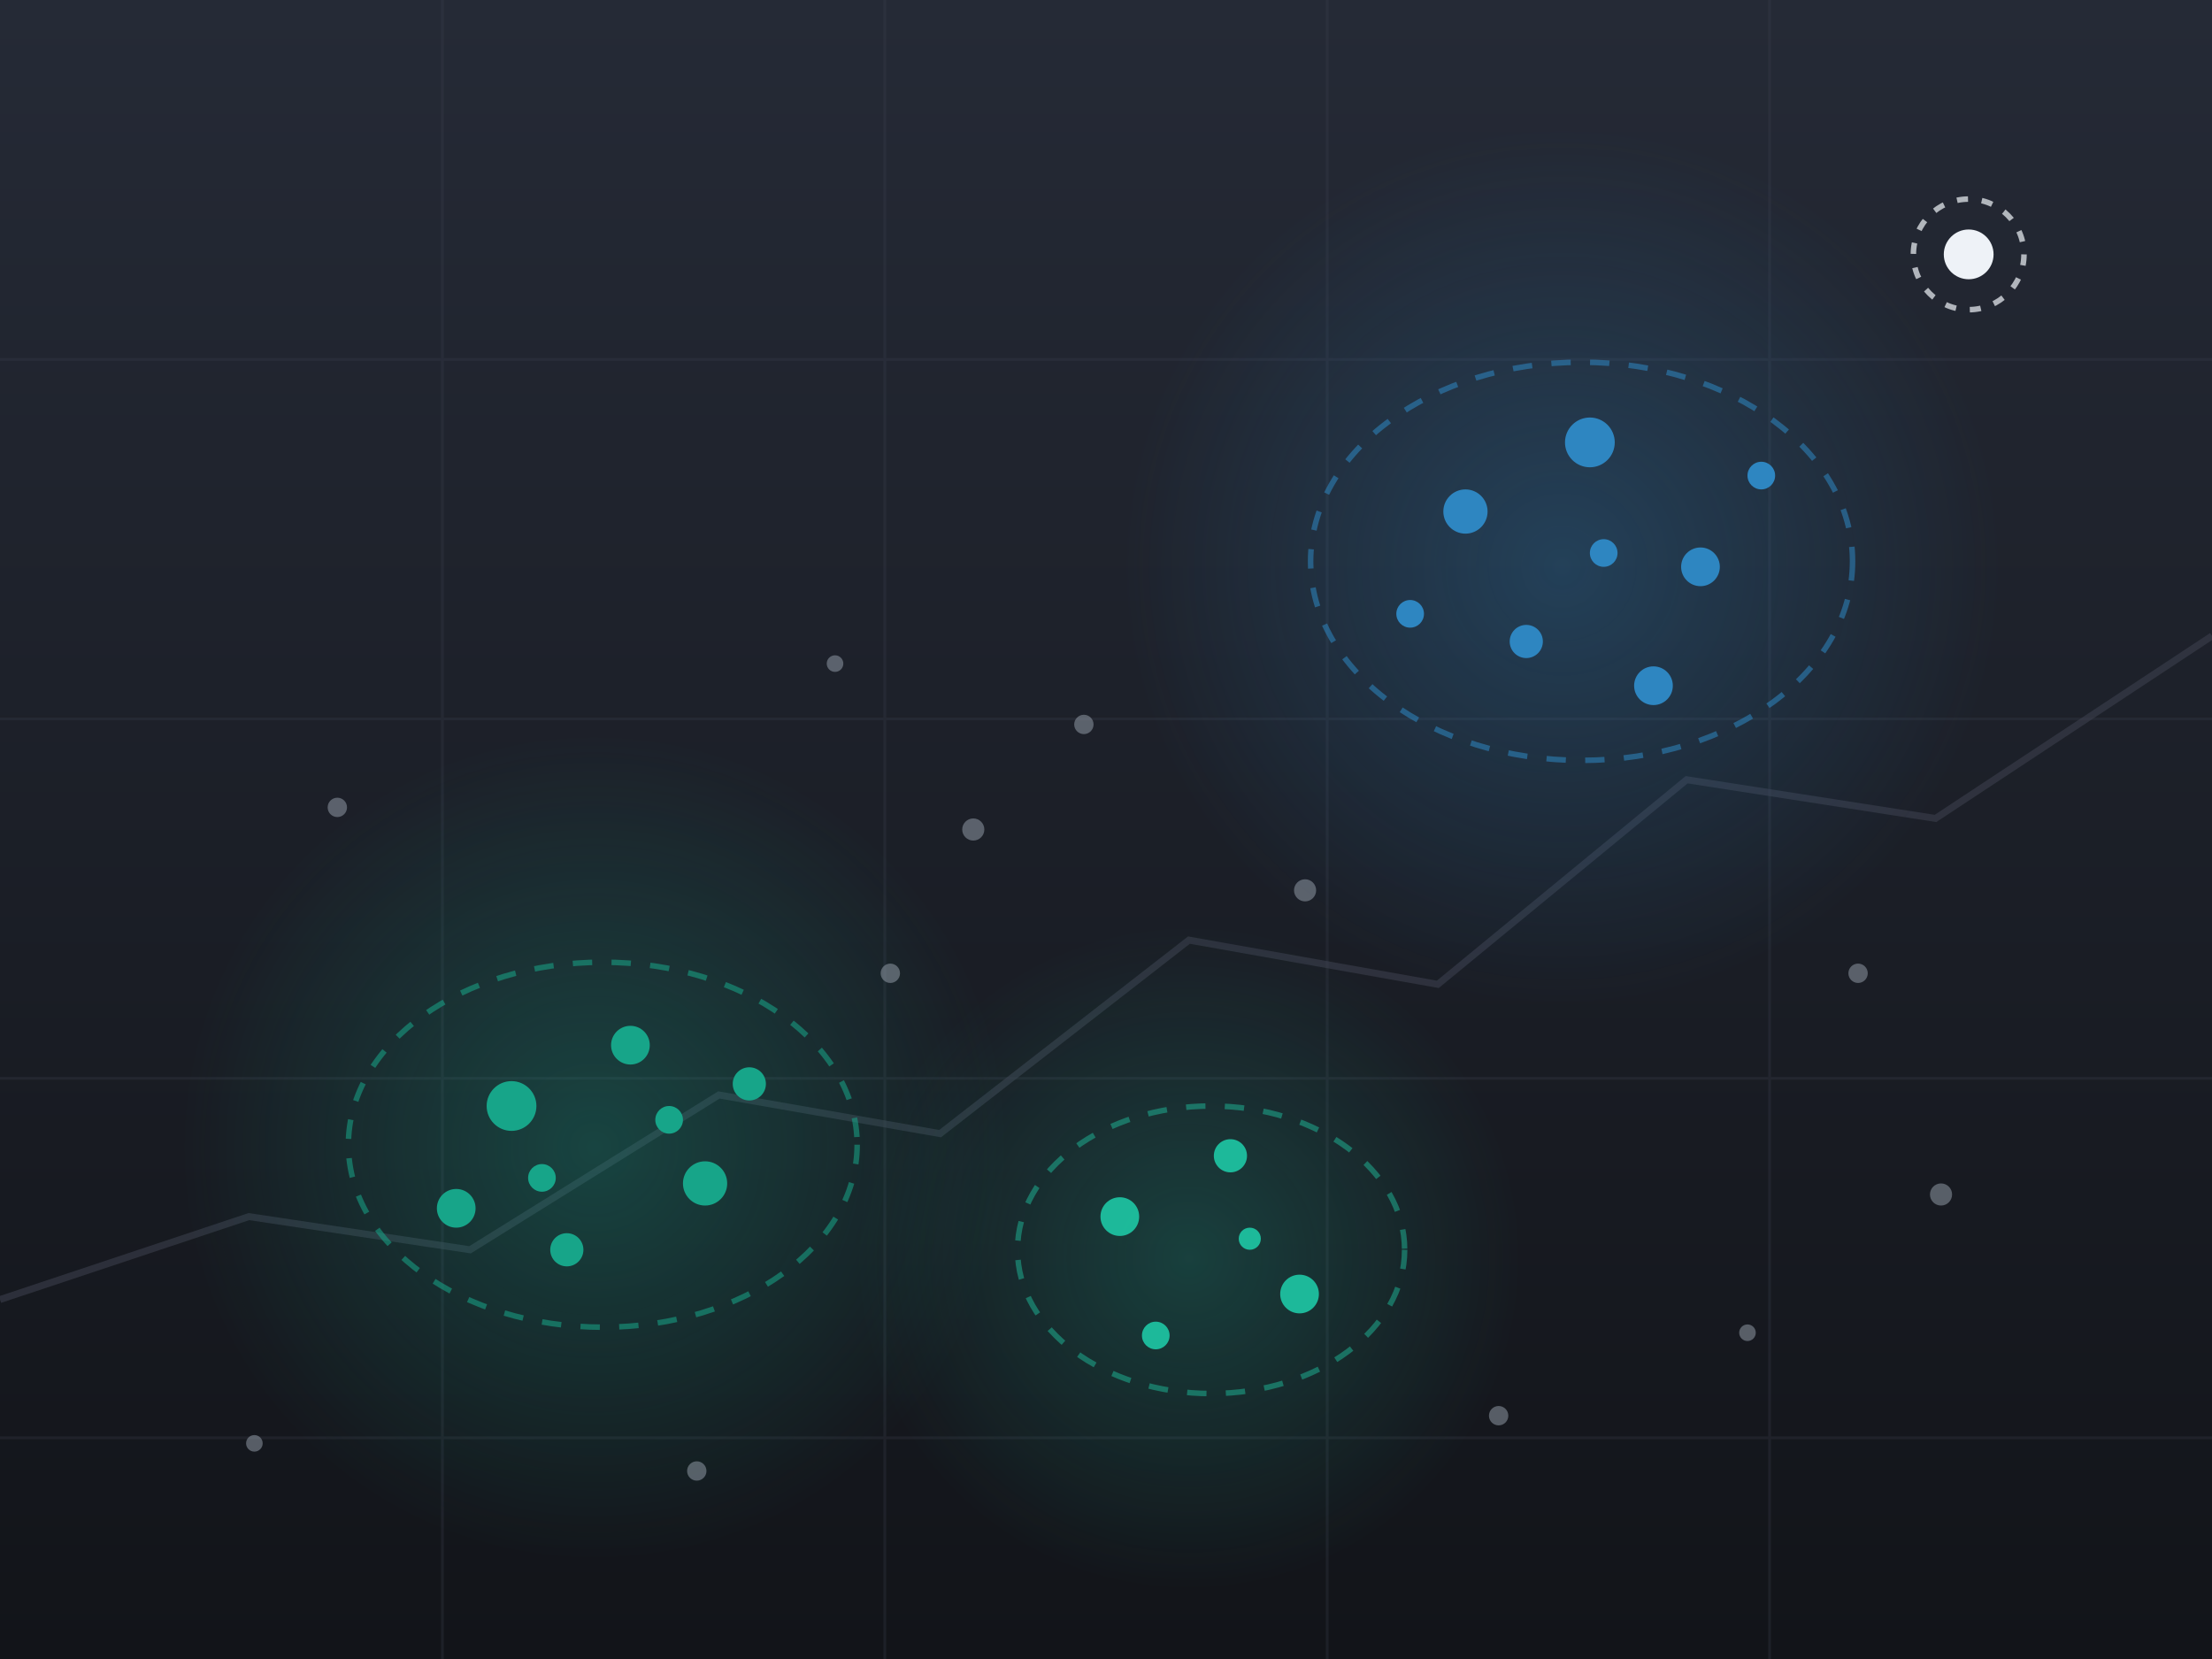
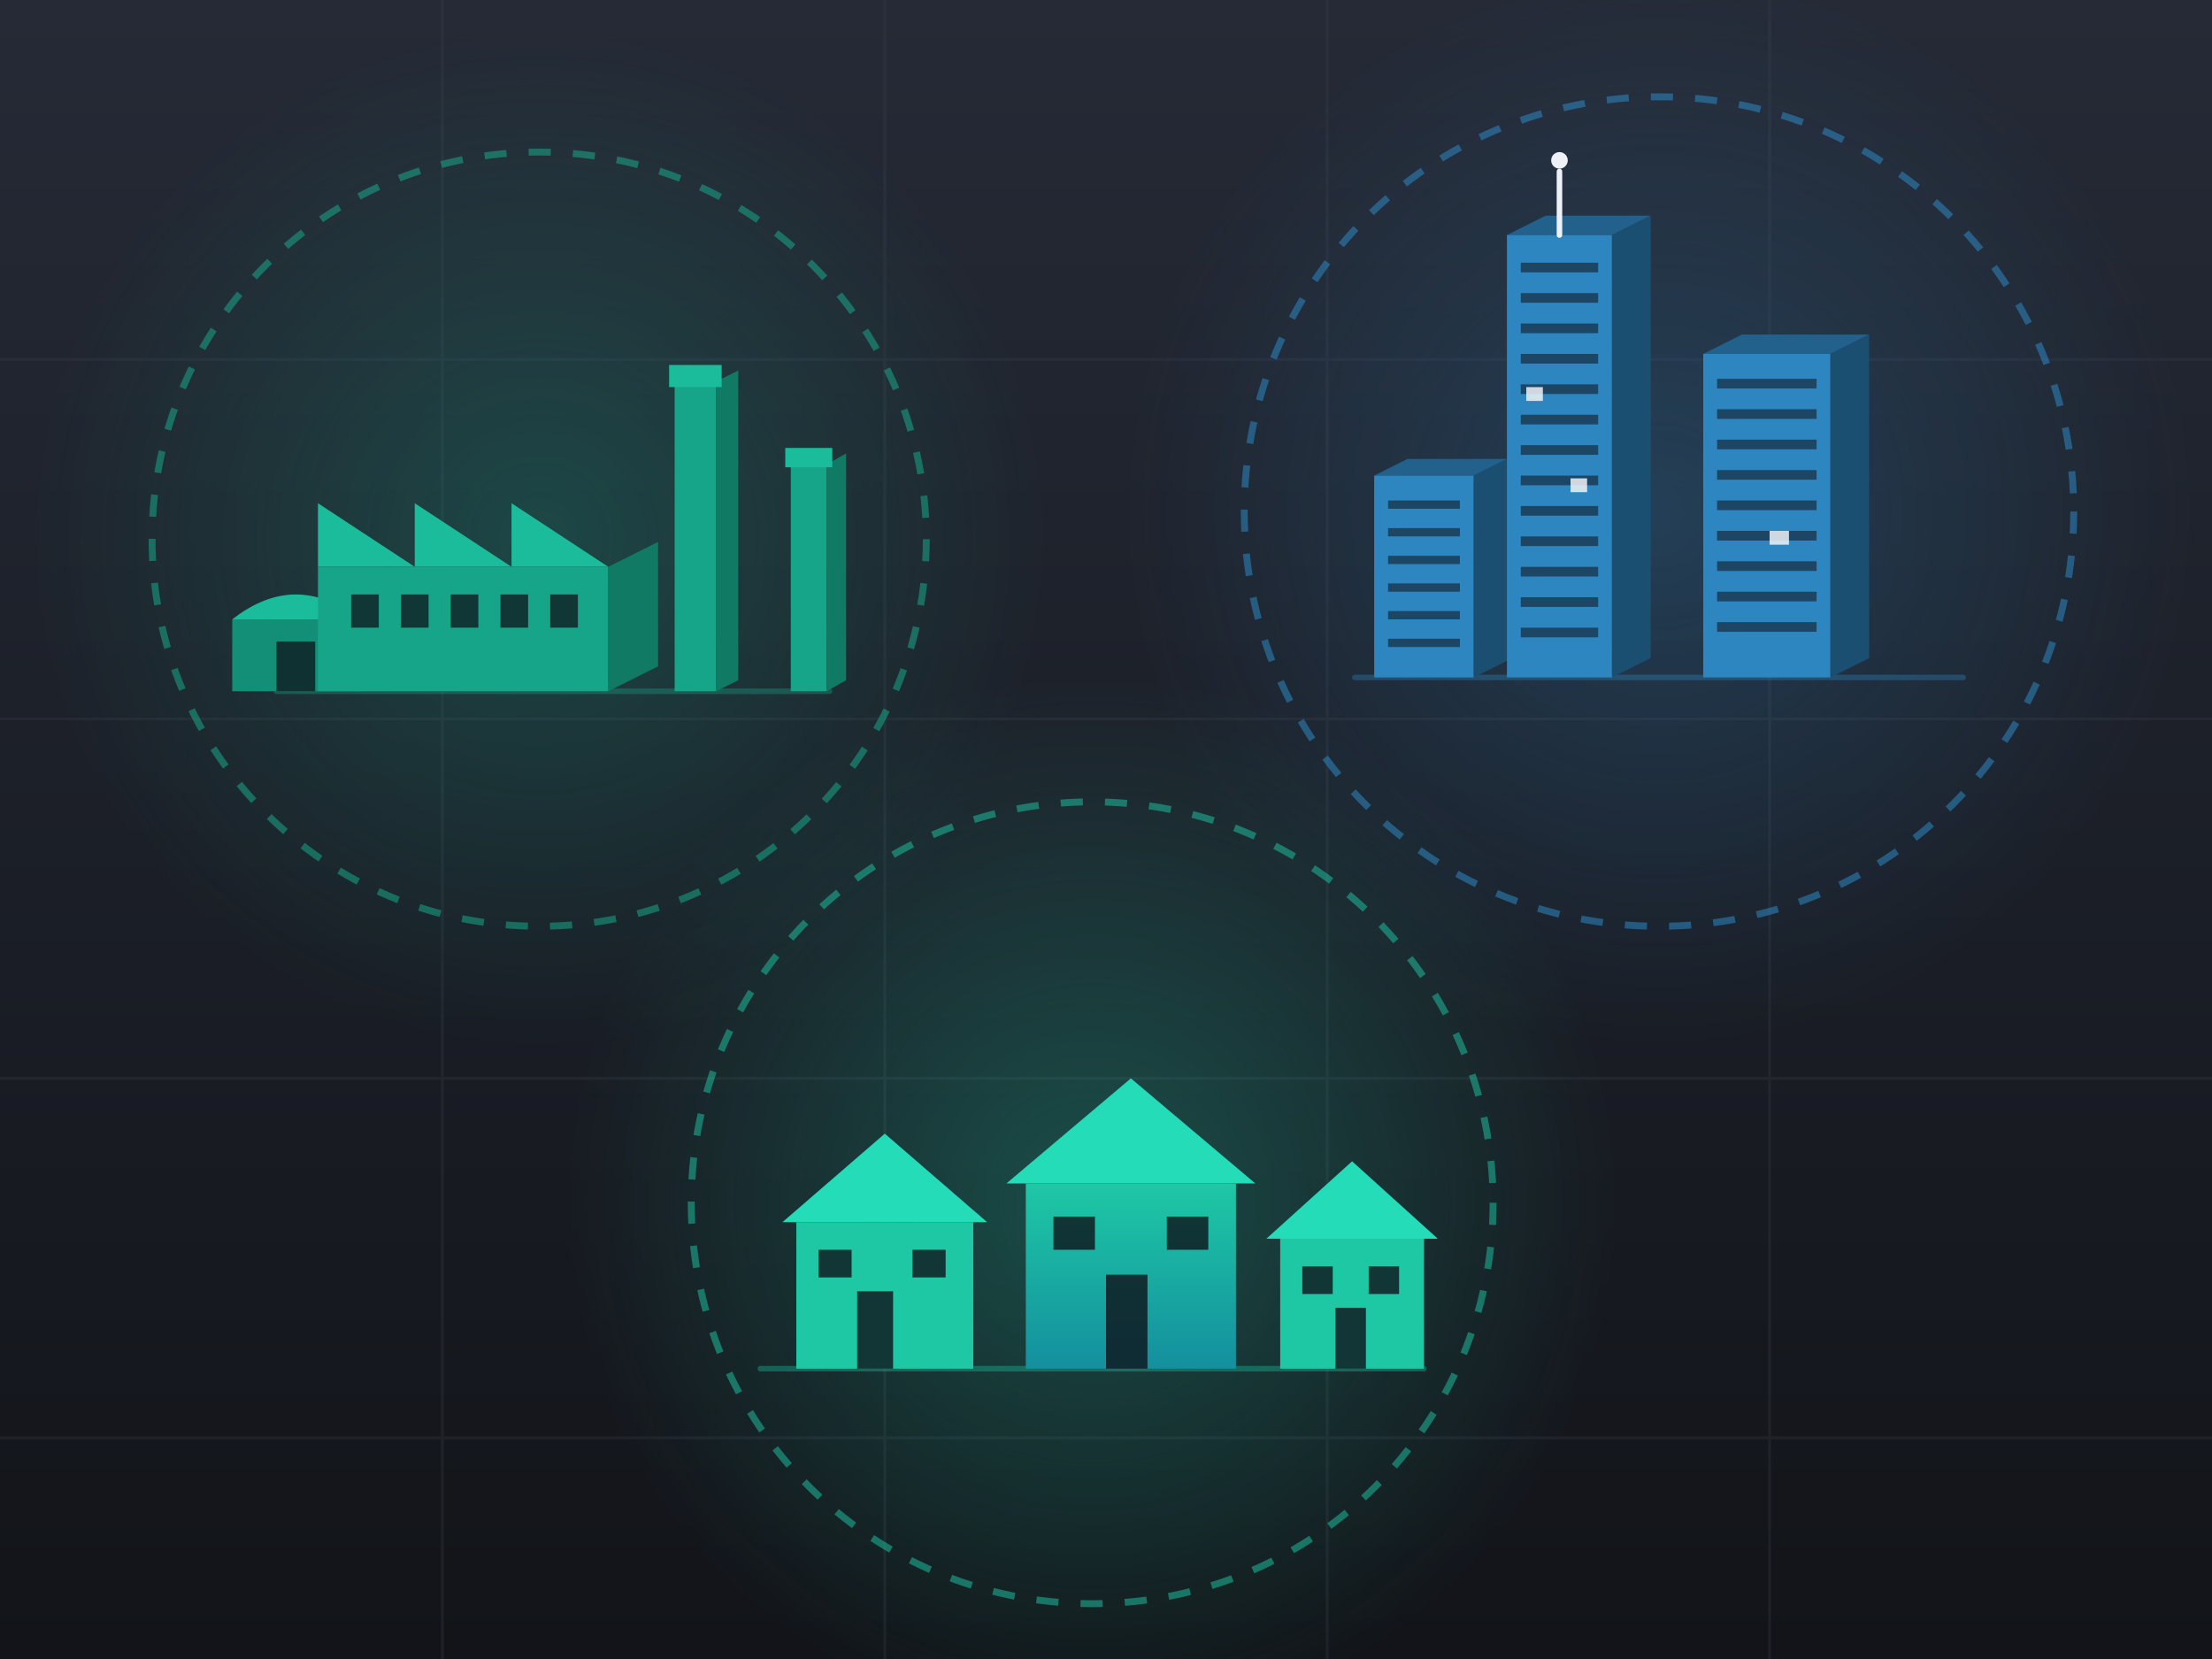
<svg xmlns="http://www.w3.org/2000/svg" viewBox="0 0 800 600" width="800" height="600" role="img" aria-label="Clustering the S&amp;P 500 by market behaviour">
  <defs>
    <linearGradient id="bg" x1="0" y1="0" x2="0" y2="1">
      <stop offset="0" stop-color="#252a36" />
      <stop offset="1" stop-color="#121419" />
    </linearGradient>
+     <linearGradient id="house" x1="0" y1="0" x2="0" y2="1">
+       <stop offset="0" stop-color="#1ec8a5" />
+       <stop offset="1" stop-color="#148f9e" />
+     </linearGradient>
    <radialGradient id="glowT" cx="0.5" cy="0.5" r="0.5">
-       <stop offset="0" stop-color="#17A589" stop-opacity="0.30" />
+       <stop offset="0" stop-color="#17A589" stop-opacity="0.28" />
      <stop offset="1" stop-color="#17A589" stop-opacity="0" />
    </radialGradient>
    <radialGradient id="glowB" cx="0.5" cy="0.5" r="0.5">
-       <stop offset="0" stop-color="#2E86C1" stop-opacity="0.30" />
+       <stop offset="0" stop-color="#2E86C1" stop-opacity="0.28" />
      <stop offset="1" stop-color="#2E86C1" stop-opacity="0" />
    </radialGradient>
    <radialGradient id="glowM" cx="0.5" cy="0.5" r="0.5">
-       <stop offset="0" stop-color="#1ec8a5" stop-opacity="0.22" />
+       <stop offset="0" stop-color="#1ec8a5" stop-opacity="0.30" />
      <stop offset="1" stop-color="#1ec8a5" stop-opacity="0" />
    </radialGradient>
  </defs>
  <rect width="800" height="600" fill="url(#bg)" />
  <g stroke="#3E4250" stroke-width="1" opacity="0.26">
    <line x1="0" y1="130" x2="800" y2="130" />
    <line x1="0" y1="260" x2="800" y2="260" />
    <line x1="0" y1="390" x2="800" y2="390" />
    <line x1="0" y1="520" x2="800" y2="520" />
    <line x1="160" y1="0" x2="160" y2="600" />
    <line x1="320" y1="0" x2="320" y2="600" />
    <line x1="480" y1="0" x2="480" y2="600" />
    <line x1="640" y1="0" x2="640" y2="600" />
  </g>
-   <path d="M 0 470 L 90 440 L 170 452 L 260 396 L 340 410 L 430 340 L 520 356 L 610 282 L 700 296 L 800 230" fill="none" stroke="#3E4250" stroke-width="2.5" opacity="0.55" />
-   <circle cx="215" cy="415" r="150" fill="url(#glowT)" />
-   <circle cx="565" cy="205" r="160" fill="url(#glowB)" />
-   <circle cx="430" cy="455" r="120" fill="url(#glowM)" />
-   <g fill="#17A589">
-     <circle cx="185" cy="400" r="9" />
-     <circle cx="228" cy="378" r="7" />
-     <circle cx="255" cy="428" r="8" />
-     <circle cx="205" cy="452" r="6" />
-     <circle cx="165" cy="437" r="7" />
-     <circle cx="242" cy="405" r="5" />
-     <circle cx="196" cy="426" r="5" />
-     <circle cx="271" cy="392" r="6" />
+   <circle cx="195" cy="195" r="185" fill="url(#glowT)" />
+   <circle cx="600" cy="185" r="195" fill="url(#glowB)" />
+   <circle cx="395" cy="435" r="190" fill="url(#glowM)" />
+   <g>
+     <line x1="100" y1="250" x2="300" y2="250" stroke="#17A589" stroke-width="2" opacity="0.35" stroke-linecap="round" />
+     <path d="M84 224 Q107 206 130 224 Z" fill="#1ABC9C" />
+     <rect x="84" y="224" width="46" height="26" fill="#148F77" />
+     <rect x="100" y="232" width="14" height="18" fill="#0e1219" opacity="0.75" />
+     <path d="M115 205 L115 182 L150 205 L150 182 L185 205 L185 182 L220 205 Z" fill="#1ABC9C" />
+     <rect x="115" y="205" width="105" height="45" fill="#17A589" />
+     <polygon points="220,205 238,196 238,241 220,250" fill="#117A65" />
+     <g fill="#0e1219" opacity="0.75">
+       <rect x="127" y="215" width="10" height="12" />
+       <rect x="145" y="215" width="10" height="12" />
+       <rect x="163" y="215" width="10" height="12" />
+       <rect x="181" y="215" width="10" height="12" />
+       <rect x="199" y="215" width="10" height="12" />
+     </g>
+     <rect x="244" y="138" width="15" height="112" fill="#17A589" />
+     <polygon points="259,138 267,134 267,246 259,250" fill="#117A65" />
+     <rect x="242" y="132" width="19" height="8" fill="#1ABC9C" />
+     <rect x="286" y="168" width="13" height="82" fill="#17A589" />
+     <polygon points="299,168 306,164 306,246 299,250" fill="#117A65" />
+     <rect x="284" y="162" width="17" height="7" fill="#1ABC9C" />
  </g>
-   <ellipse cx="218" cy="414" rx="92" ry="66" fill="none" stroke="#17A589" stroke-width="2" stroke-dasharray="7 7" opacity="0.55" />
-   <g fill="#2E86C1">
-     <circle cx="530" cy="185" r="8" />
-     <circle cx="575" cy="160" r="9" />
-     <circle cx="615" cy="205" r="7" />
-     <circle cx="552" cy="232" r="6" />
-     <circle cx="598" cy="248" r="7" />
-     <circle cx="637" cy="172" r="5" />
-     <circle cx="510" cy="222" r="5" />
-     <circle cx="580" cy="200" r="5" />
+   <circle cx="195" cy="195" r="140" fill="none" stroke="#17A589" stroke-width="2.5" stroke-dasharray="8 8" opacity="0.55" />
+   <g>
+     <line x1="490" y1="245" x2="710" y2="245" stroke="#2E86C1" stroke-width="2" opacity="0.35" stroke-linecap="round" />
+     <polygon points="497,172 533,172 545,166 509,166" fill="#21618C" />
+     <rect x="497" y="172" width="36" height="73" fill="#2E86C1" />
+     <polygon points="533,172 545,166 545,239 533,245" fill="#1B4F72" />
+     <g fill="#0e1219" opacity="0.55">
+       <rect x="502" y="181" width="26" height="3" />
+       <rect x="502" y="191" width="26" height="3" />
+       <rect x="502" y="201" width="26" height="3" />
+       <rect x="502" y="211" width="26" height="3" />
+       <rect x="502" y="221" width="26" height="3" />
+       <rect x="502" y="231" width="26" height="3" />
+     </g>
+     <polygon points="545,85 583,85 597,78 559,78" fill="#21618C" />
+     <rect x="545" y="85" width="38" height="160" fill="#2E86C1" />
+     <polygon points="583,85 597,78 597,238 583,245" fill="#1B4F72" />
+     <line x1="564" y1="85" x2="564" y2="62" stroke="#eef2f7" stroke-width="2" stroke-linecap="round" />
+     <circle cx="564" cy="58" r="3" fill="#eef2f7" />
+     <g fill="#0e1219" opacity="0.55">
+       <rect x="550" y="95" width="28" height="3.5" />
+       <rect x="550" y="106" width="28" height="3.5" />
+       <rect x="550" y="117" width="28" height="3.5" />
+       <rect x="550" y="128" width="28" height="3.5" />
+       <rect x="550" y="139" width="28" height="3.5" />
+       <rect x="550" y="150" width="28" height="3.5" />
+       <rect x="550" y="161" width="28" height="3.5" />
+       <rect x="550" y="172" width="28" height="3.5" />
+       <rect x="550" y="183" width="28" height="3.5" />
+       <rect x="550" y="194" width="28" height="3.5" />
+       <rect x="550" y="205" width="28" height="3.5" />
+       <rect x="550" y="216" width="28" height="3.5" />
+       <rect x="550" y="227" width="28" height="3.5" />
+     </g>
+     <rect x="552" y="140" width="6" height="5" fill="#eef2f7" opacity="0.85" />
+     <rect x="568" y="173" width="6" height="5" fill="#eef2f7" opacity="0.85" />
+     <polygon points="616,128 662,128 676,121 630,121" fill="#21618C" />
+     <rect x="616" y="128" width="46" height="117" fill="#2E86C1" />
+     <polygon points="662,128 676,121 676,238 662,245" fill="#1B4F72" />
+     <g fill="#0e1219" opacity="0.55">
+       <rect x="621" y="137" width="36" height="3.5" />
+       <rect x="621" y="148" width="36" height="3.5" />
+       <rect x="621" y="159" width="36" height="3.5" />
+       <rect x="621" y="170" width="36" height="3.5" />
+       <rect x="621" y="181" width="36" height="3.5" />
+       <rect x="621" y="192" width="36" height="3.5" />
+       <rect x="621" y="203" width="36" height="3.5" />
+       <rect x="621" y="214" width="36" height="3.5" />
+       <rect x="621" y="225" width="36" height="3.5" />
+     </g>
+     <rect x="640" y="192" width="7" height="5" fill="#eef2f7" opacity="0.85" />
  </g>
-   <ellipse cx="572" cy="203" rx="98" ry="72" fill="none" stroke="#2E86C1" stroke-width="2" stroke-dasharray="7 7" opacity="0.55" />
-   <g fill="#1ec8a5" opacity="0.9">
-     <circle cx="405" cy="440" r="7" />
-     <circle cx="445" cy="418" r="6" />
-     <circle cx="470" cy="468" r="7" />
-     <circle cx="418" cy="483" r="5" />
-     <circle cx="452" cy="448" r="4" />
+   <circle cx="600" cy="185" r="150" fill="none" stroke="#2E86C1" stroke-width="2.5" stroke-dasharray="8 8" opacity="0.55" />
+   <g>
+     <line x1="275" y1="495" x2="515" y2="495" stroke="#1ec8a5" stroke-width="2" opacity="0.35" stroke-linecap="round" />
+     <polygon points="283,442 320,410 357,442" fill="#25dcb8" />
+     <rect x="288" y="442" width="64" height="53" fill="#1ec8a5" />
+     <g fill="#0e1219" opacity="0.8">
+       <rect x="296" y="452" width="12" height="10" />
+       <rect x="330" y="452" width="12" height="10" />
+       <rect x="310" y="467" width="13" height="28" />
+     </g>
+     <polygon points="364,428 409,390 454,428" fill="#25dcb8" />
+     <rect x="371" y="428" width="76" height="67" fill="url(#house)" />
+     <g fill="#0e1219" opacity="0.8">
+       <rect x="381" y="440" width="15" height="12" />
+       <rect x="422" y="440" width="15" height="12" />
+       <rect x="400" y="461" width="15" height="34" />
+     </g>
+     <polygon points="458,448 489,420 520,448" fill="#25dcb8" />
+     <rect x="463" y="448" width="52" height="47" fill="#1ec8a5" />
+     <g fill="#0e1219" opacity="0.8">
+       <rect x="471" y="458" width="11" height="10" />
+       <rect x="495" y="458" width="11" height="10" />
+       <rect x="483" y="473" width="11" height="22" />
+     </g>
  </g>
-   <ellipse cx="438" cy="452" rx="70" ry="52" fill="none" stroke="#1ec8a5" stroke-width="2" stroke-dasharray="7 7" opacity="0.45" />
-   <g fill="#9aa4b0" opacity="0.5">
-     <circle cx="352" cy="300" r="4" />
-     <circle cx="392" cy="262" r="3.5" />
-     <circle cx="322" cy="352" r="3.5" />
-     <circle cx="472" cy="322" r="4" />
-     <circle cx="302" cy="240" r="3" />
-     <circle cx="672" cy="352" r="3.5" />
-     <circle cx="702" cy="432" r="4" />
-     <circle cx="122" cy="292" r="3.5" />
-     <circle cx="92" cy="522" r="3" />
-     <circle cx="542" cy="512" r="3.5" />
-     <circle cx="632" cy="482" r="3" />
-     <circle cx="252" cy="532" r="3.5" />
-   </g>
-   <circle cx="712" cy="92" r="9" fill="#eef2f7" />
-   <circle cx="712" cy="92" r="20" fill="none" stroke="#eef2f7" stroke-width="2" stroke-dasharray="4 5" opacity="0.7" />
+   <circle cx="395" cy="435" r="145" fill="none" stroke="#1ec8a5" stroke-width="2.5" stroke-dasharray="8 8" opacity="0.5" />
</svg>
